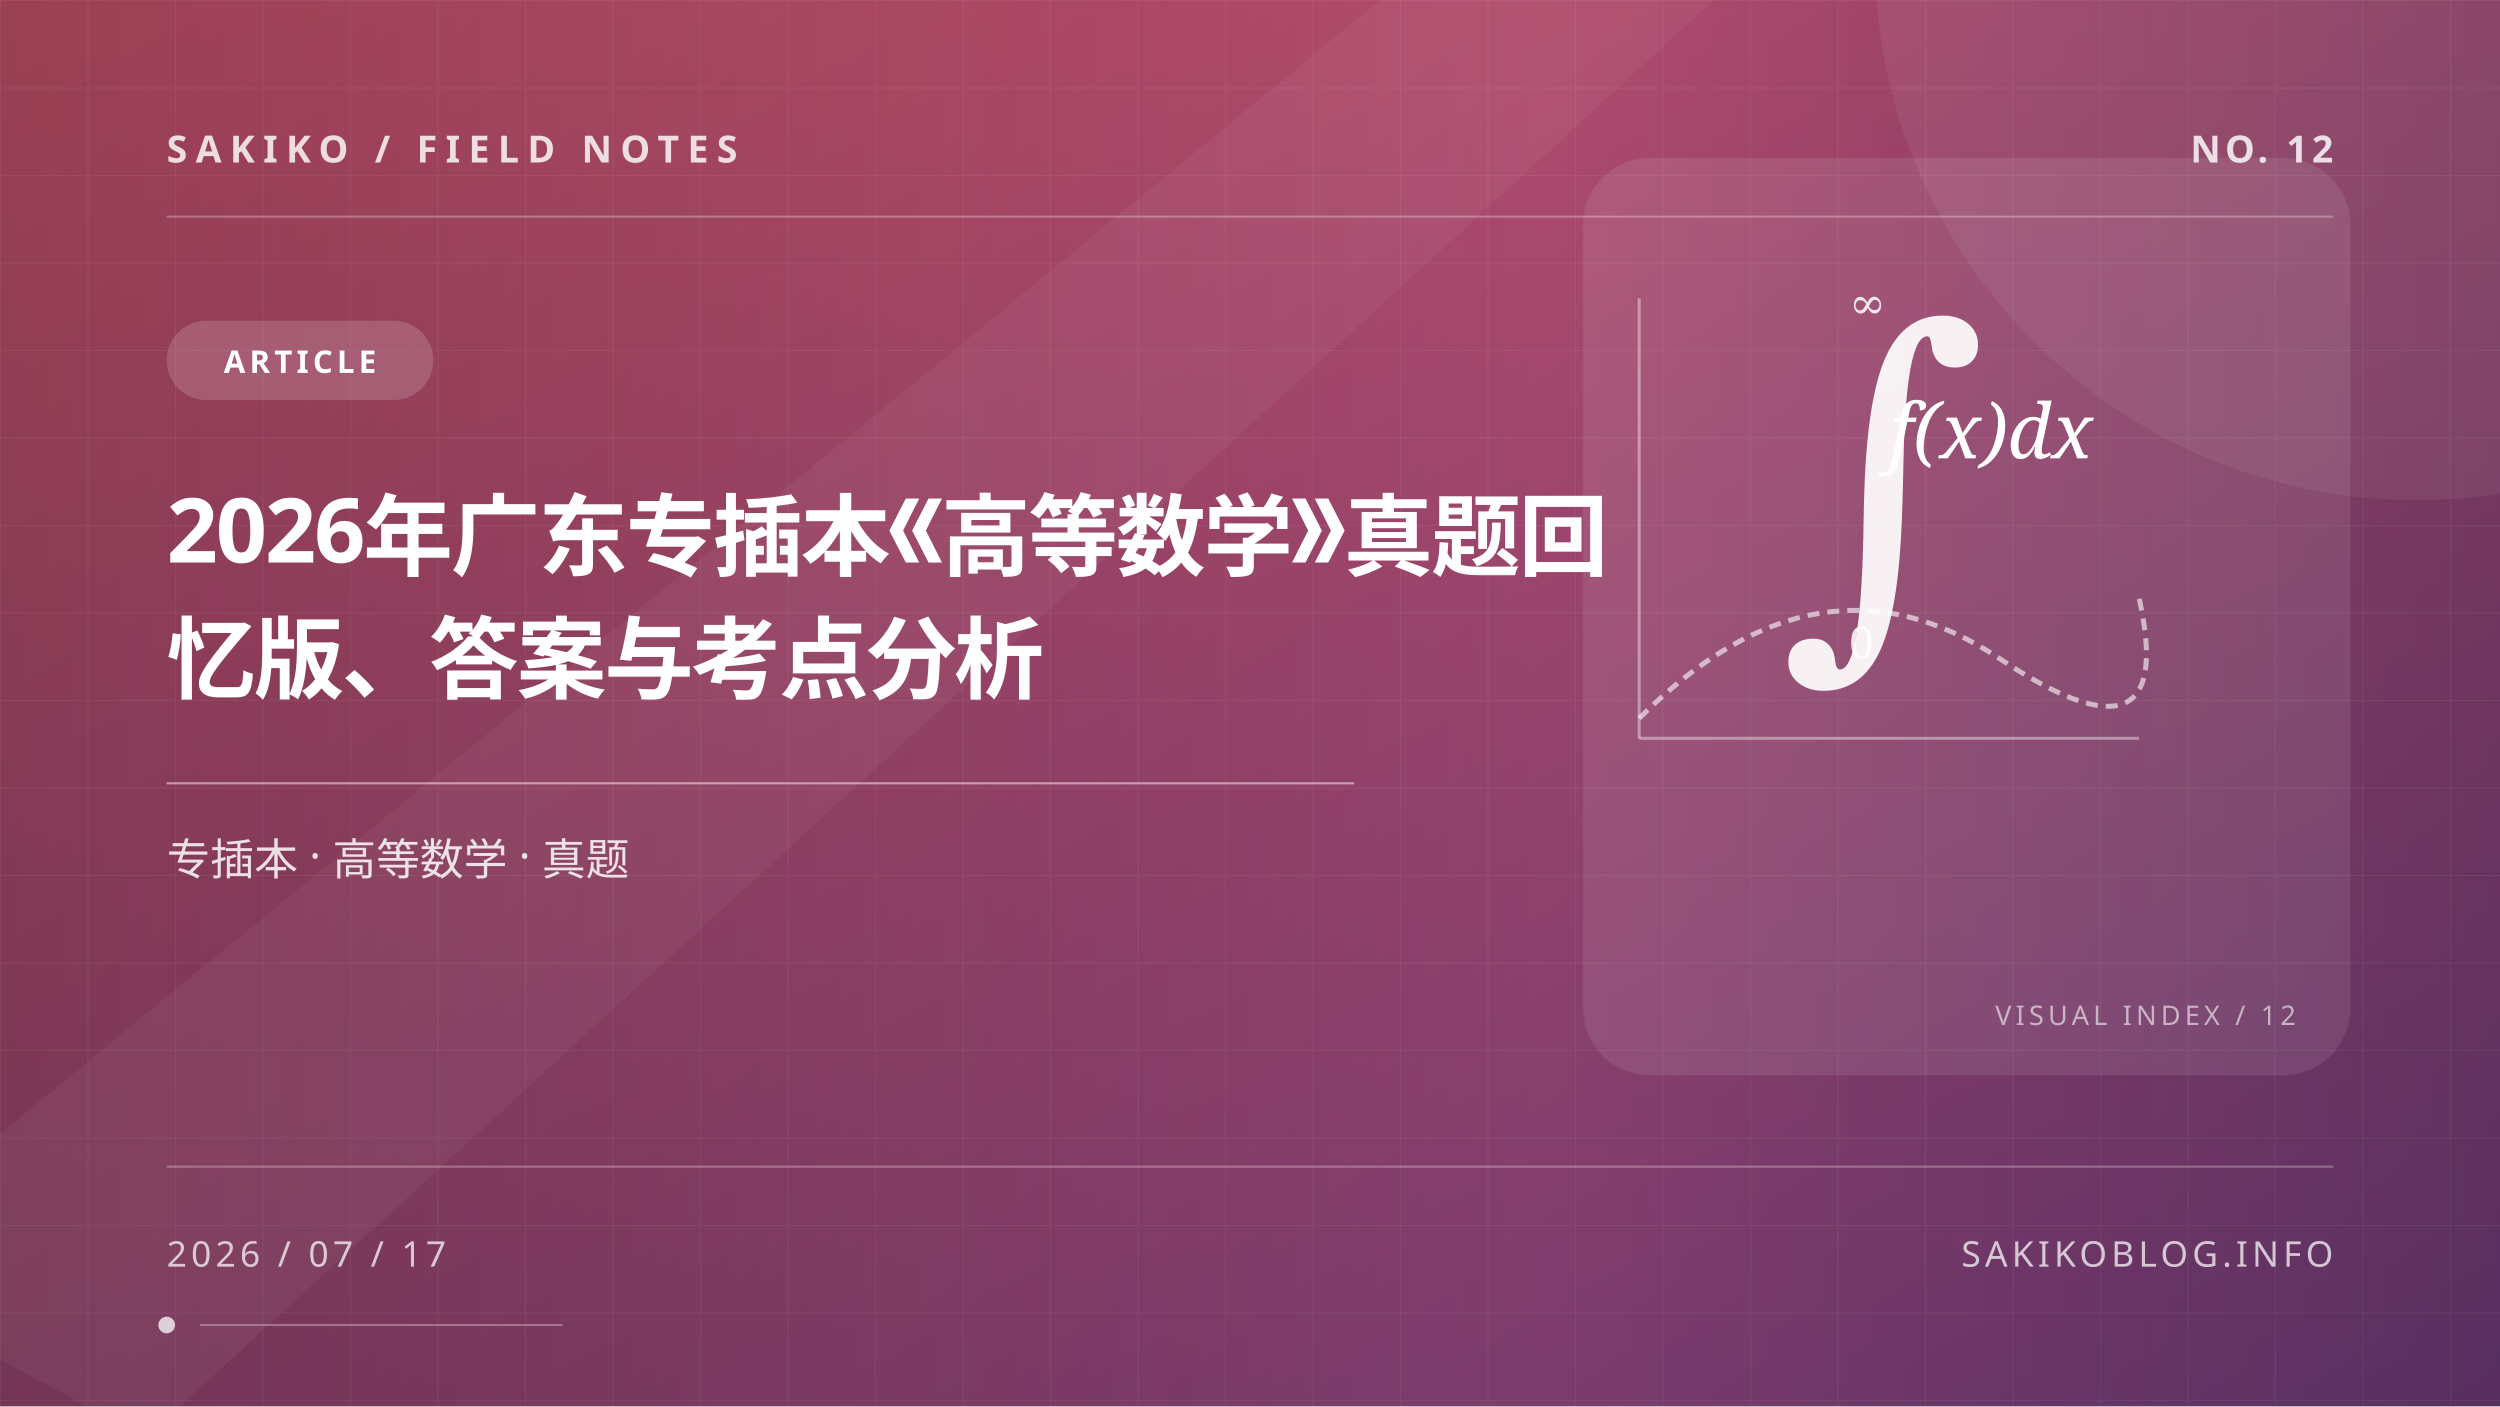
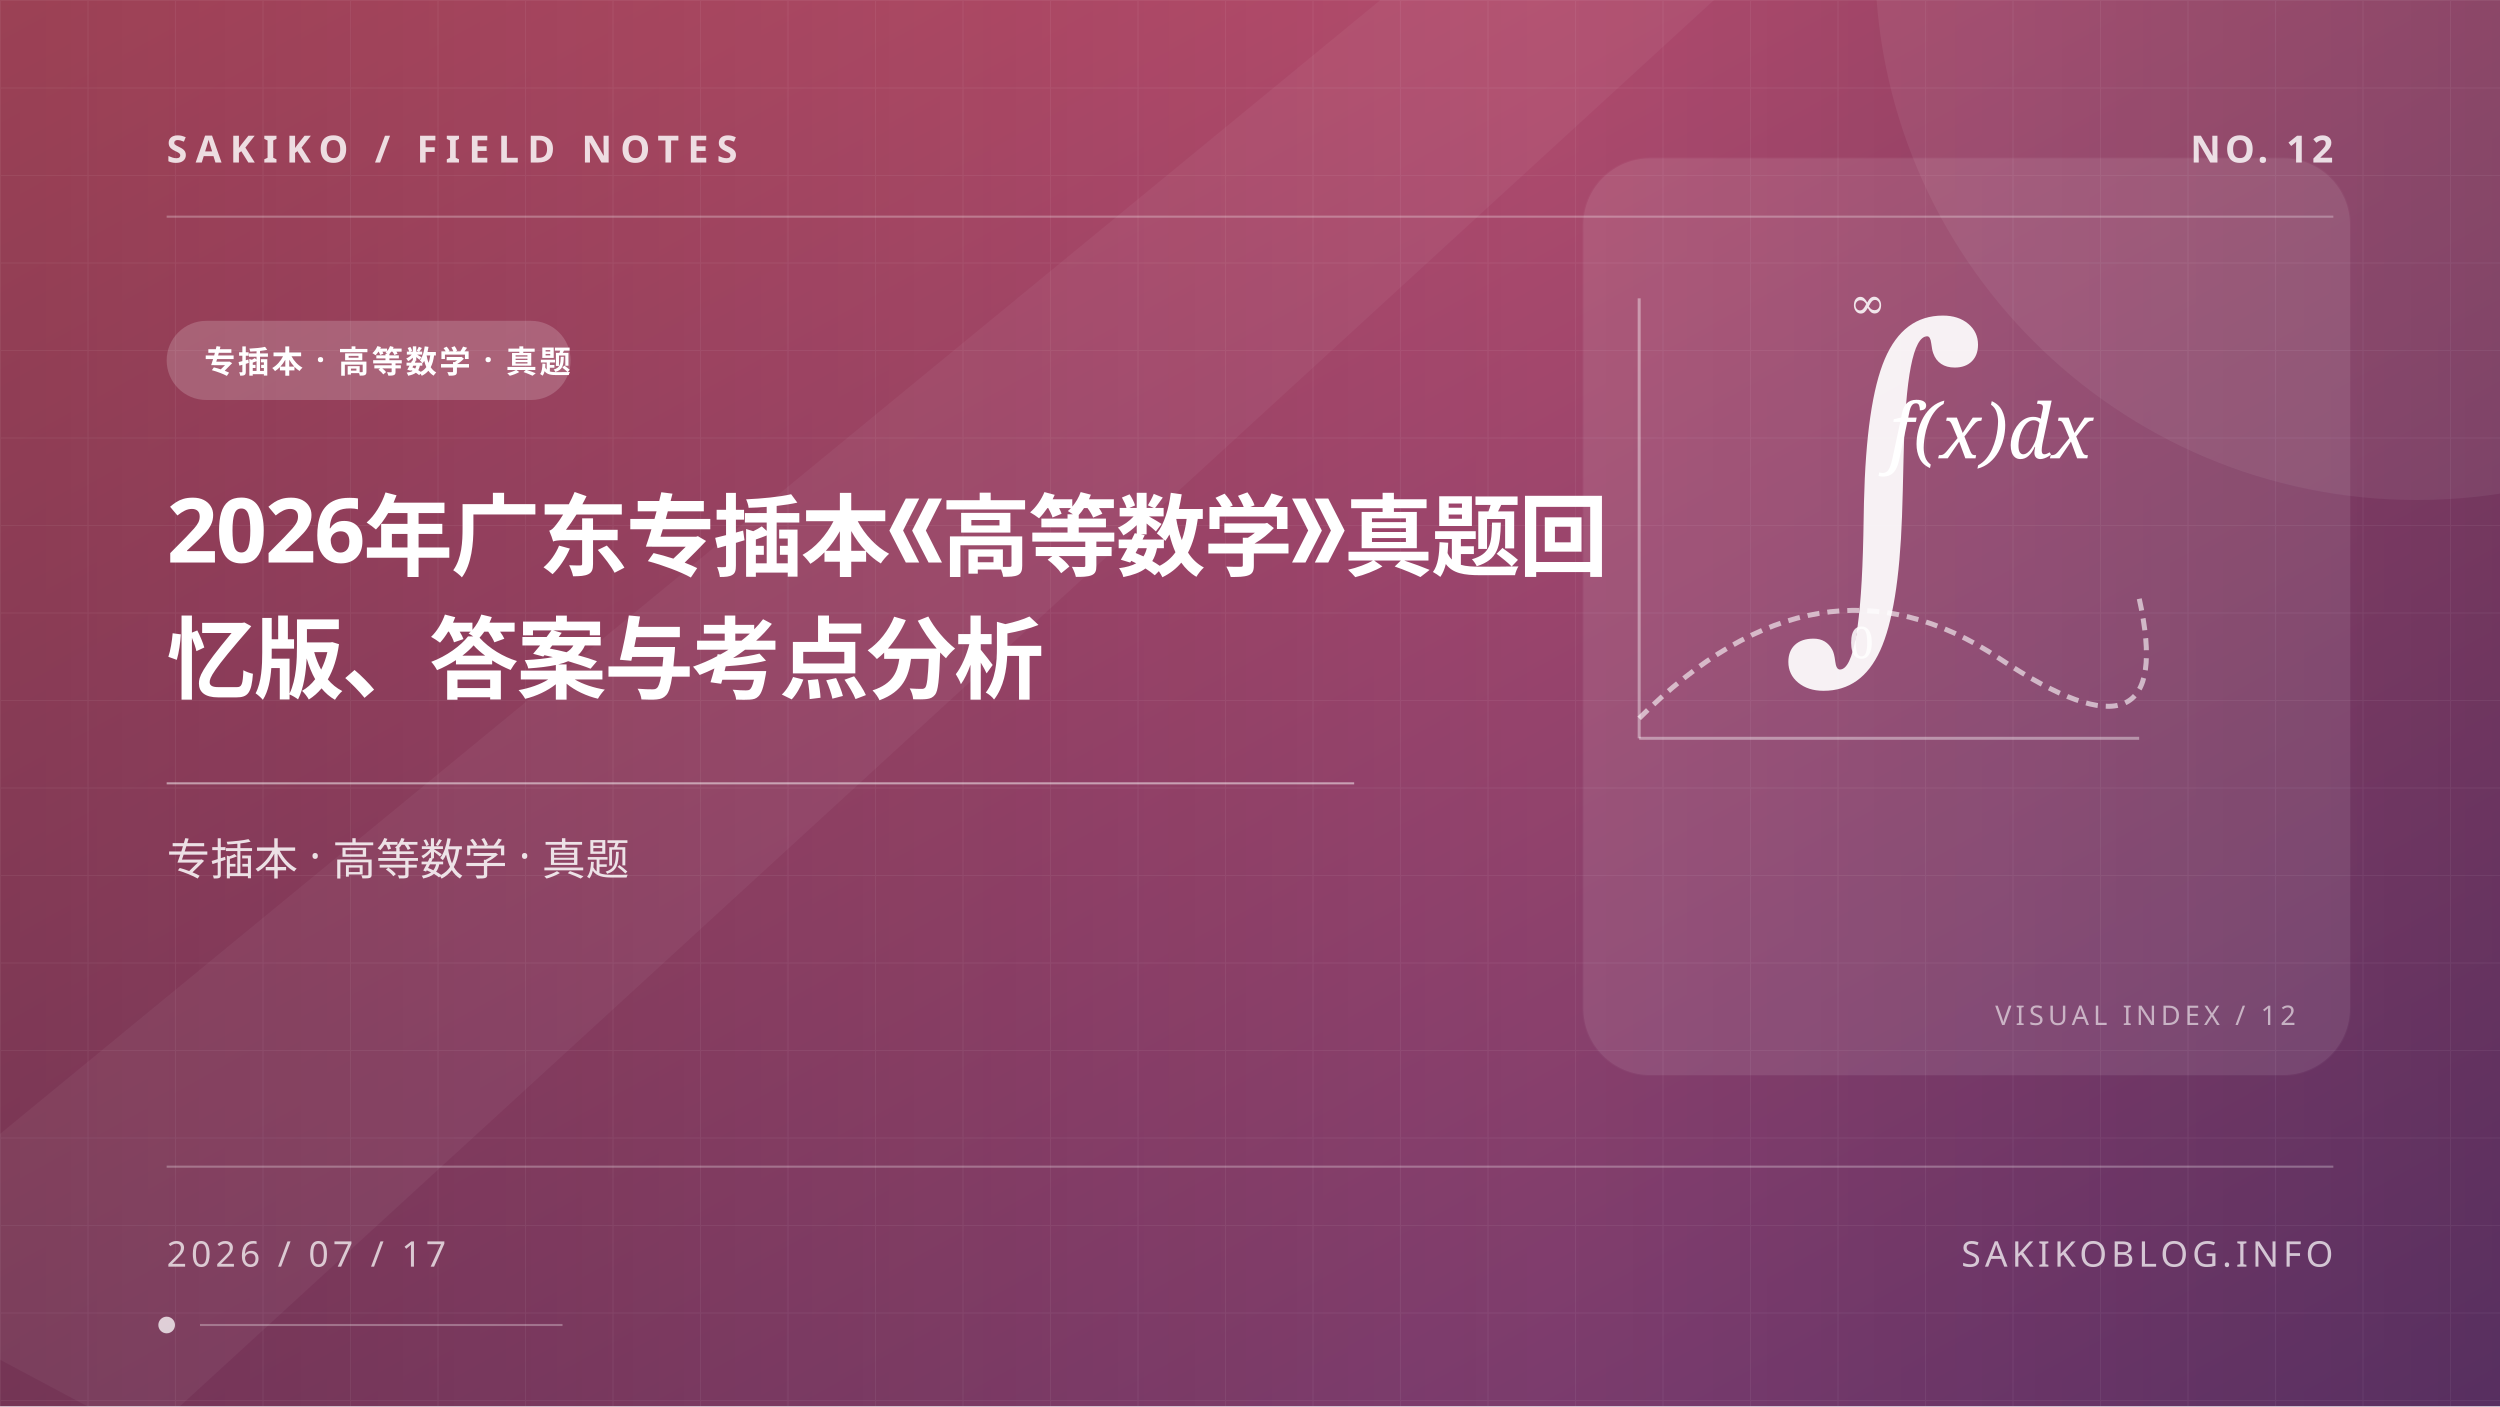
<svg xmlns="http://www.w3.org/2000/svg" viewBox="0 0 1200 675" width="1200" height="675" font-family="'Noto Sans SC','Microsoft YaHei','PingFang SC',sans-serif">
  <defs>
    <linearGradient id="bg" x1="0" y1="0" x2="1" y2="1">
      <stop offset="0" stop-color="#e85d75" />
      <stop offset="1" stop-color="#713b77" />
    </linearGradient>
    <linearGradient id="shade" x1="0" y1="0" x2="1" y2="0">
      <stop offset="0" stop-color="#050816" stop-opacity="0.34" />
      <stop offset="0.62" stop-color="#050816" stop-opacity="0.10" />
      <stop offset="1" stop-color="#050816" stop-opacity="0.24" />
    </linearGradient>
    <pattern id="grid" width="42" height="42" patternUnits="userSpaceOnUse">
      <path d="M 42 0 L 0 0 0 42" fill="none" stroke="#fff" stroke-opacity="0.055" stroke-width="1" />
    </pattern>
    <clipPath id="art-clip">
      <rect x="760" y="76" width="368" height="440" rx="32" />
    </clipPath>
  </defs>
  <rect width="1200" height="675" fill="url(#bg)" />
  <rect width="1200" height="675" fill="url(#shade)" />
  <rect width="1200" height="675" fill="url(#grid)" />
  <path d="M -80 610 L 760 -80 L 910 -80 L 70 690 Z" fill="#fff" opacity="0.045" />
  <circle cx="1160" cy="-20" r="260" fill="#fff" opacity="0.06" />
  <text x="80" y="78" font-size="18" font-weight="700" letter-spacing="4" fill="#fff" opacity="0.82">SAKIKO / FIELD NOTES</text>
  <text x="1120" y="78" font-size="18" font-weight="700" letter-spacing="2" text-anchor="end" fill="#fff" opacity="0.82">NO. 12</text>
  <line x1="80" y1="104" x2="1120" y2="104" stroke="#fff" stroke-opacity="0.28" />
  <g>
-     <rect x="80" y="154" width="128" height="38" rx="19" fill="#fff" opacity="0.16" />
-     <text x="144" y="179" text-anchor="middle" font-size="15" font-weight="700" letter-spacing="2" fill="#fff">ARTICLE</text>
+     <rect x="80" y="154" width="193.9" height="38" rx="19" fill="#fff" opacity="0.18" />
+     <text x="98" y="179" font-size="15" font-weight="700" letter-spacing="1.2" fill="#fff">专插本 · 高等数学 · 真题</text>
  </g>
  <text font-size="43" font-weight="750" fill="#fff" letter-spacing="-1">
    <tspan x="80" y="270">2026年广东专插本《高等数学》真题回</tspan>
    <tspan x="80" y="332">忆版、答案与考点分析</tspan>
  </text>
  <line x1="80" y1="376" x2="650" y2="376" stroke="#fff" stroke-opacity="0.5" />
  <text x="80" y="420" font-size="21" fill="#fff" opacity="0.84">专插本 · 高等数学 · 真题</text>
  <rect x="760" y="76" width="368" height="440" rx="32" fill="#fff" opacity="0.09" stroke="#fff" stroke-opacity="0.28" />
  <g clip-path="url(#art-clip)" transform="translate(-10 28) scale(0.96)">
    <text x="900" y="280" font-size="200" fill="rgba(255,255,255,0.92)" font-family="serif" font-style="italic" font-weight="400">∫</text>
    <text x="935" y="130" font-size="22" fill="rgba(255,255,255,0.85)" font-family="serif">∞</text>
    <text x="935" y="300" font-size="22" fill="rgba(255,255,255,0.85)" font-family="serif">0</text>
    <text x="955" y="200" font-size="38" fill="#fff" font-family="serif" font-style="italic">f(x)dx</text>
    <path d="M 830 330 Q 920 240 1010 300 T 1080 270" fill="none" stroke="rgba(255,255,255,0.6)" stroke-width="2.5" stroke-dasharray="6 4" />
    <line x1="830" y1="340" x2="1080" y2="340" stroke="rgba(255,255,255,0.4)" stroke-width="1.5" />
    <line x1="830" y1="120" x2="830" y2="340" stroke="rgba(255,255,255,0.4)" stroke-width="1.5" />
  </g>
  <text x="1102" y="492" text-anchor="end" font-size="13" letter-spacing="2" fill="#fff" opacity="0.58">VISUAL INDEX / 12</text>
  <line x1="80" y1="560" x2="1120" y2="560" stroke="#fff" stroke-opacity="0.28" />
  <text x="80" y="608" font-size="17" letter-spacing="2" fill="#fff" opacity="0.72">2026 / 07 / 17</text>
  <text x="1120" y="608" text-anchor="end" font-size="17" letter-spacing="2" fill="#fff" opacity="0.72">SAKIKOBLOG.INFO</text>
  <circle cx="80" cy="636" r="4" fill="#fff" opacity="0.75" />
  <line x1="96" y1="636" x2="270" y2="636" stroke="#fff" stroke-opacity="0.3" />
</svg>
